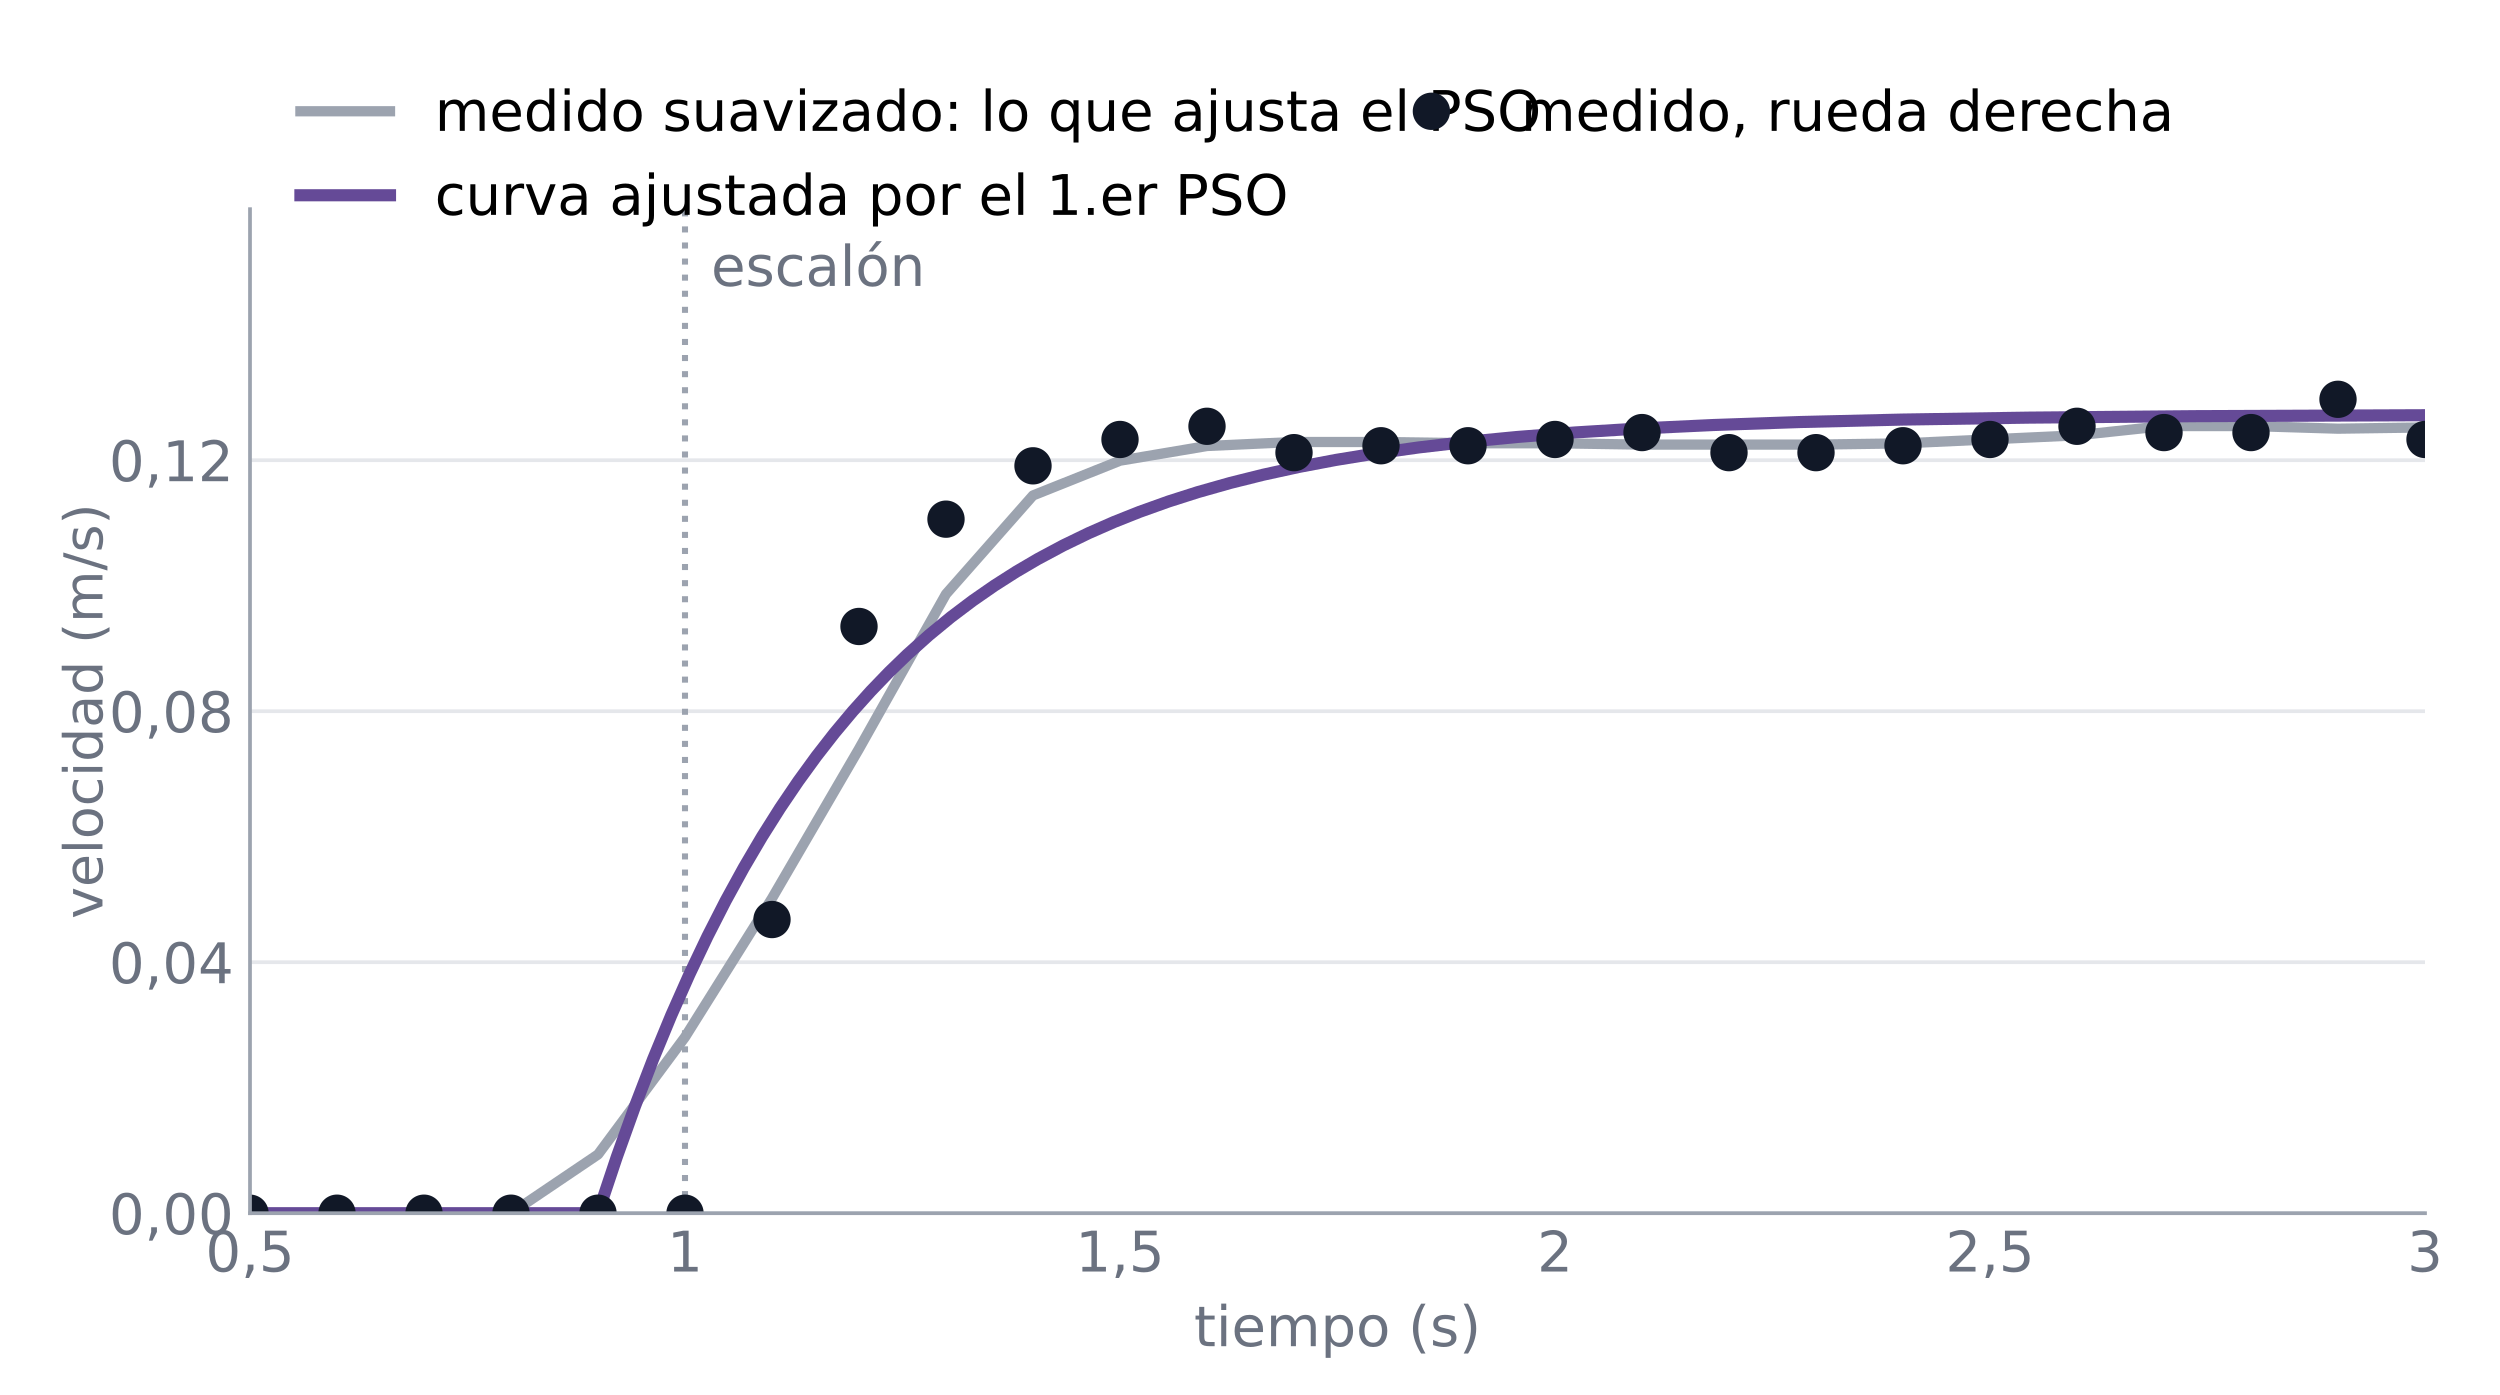
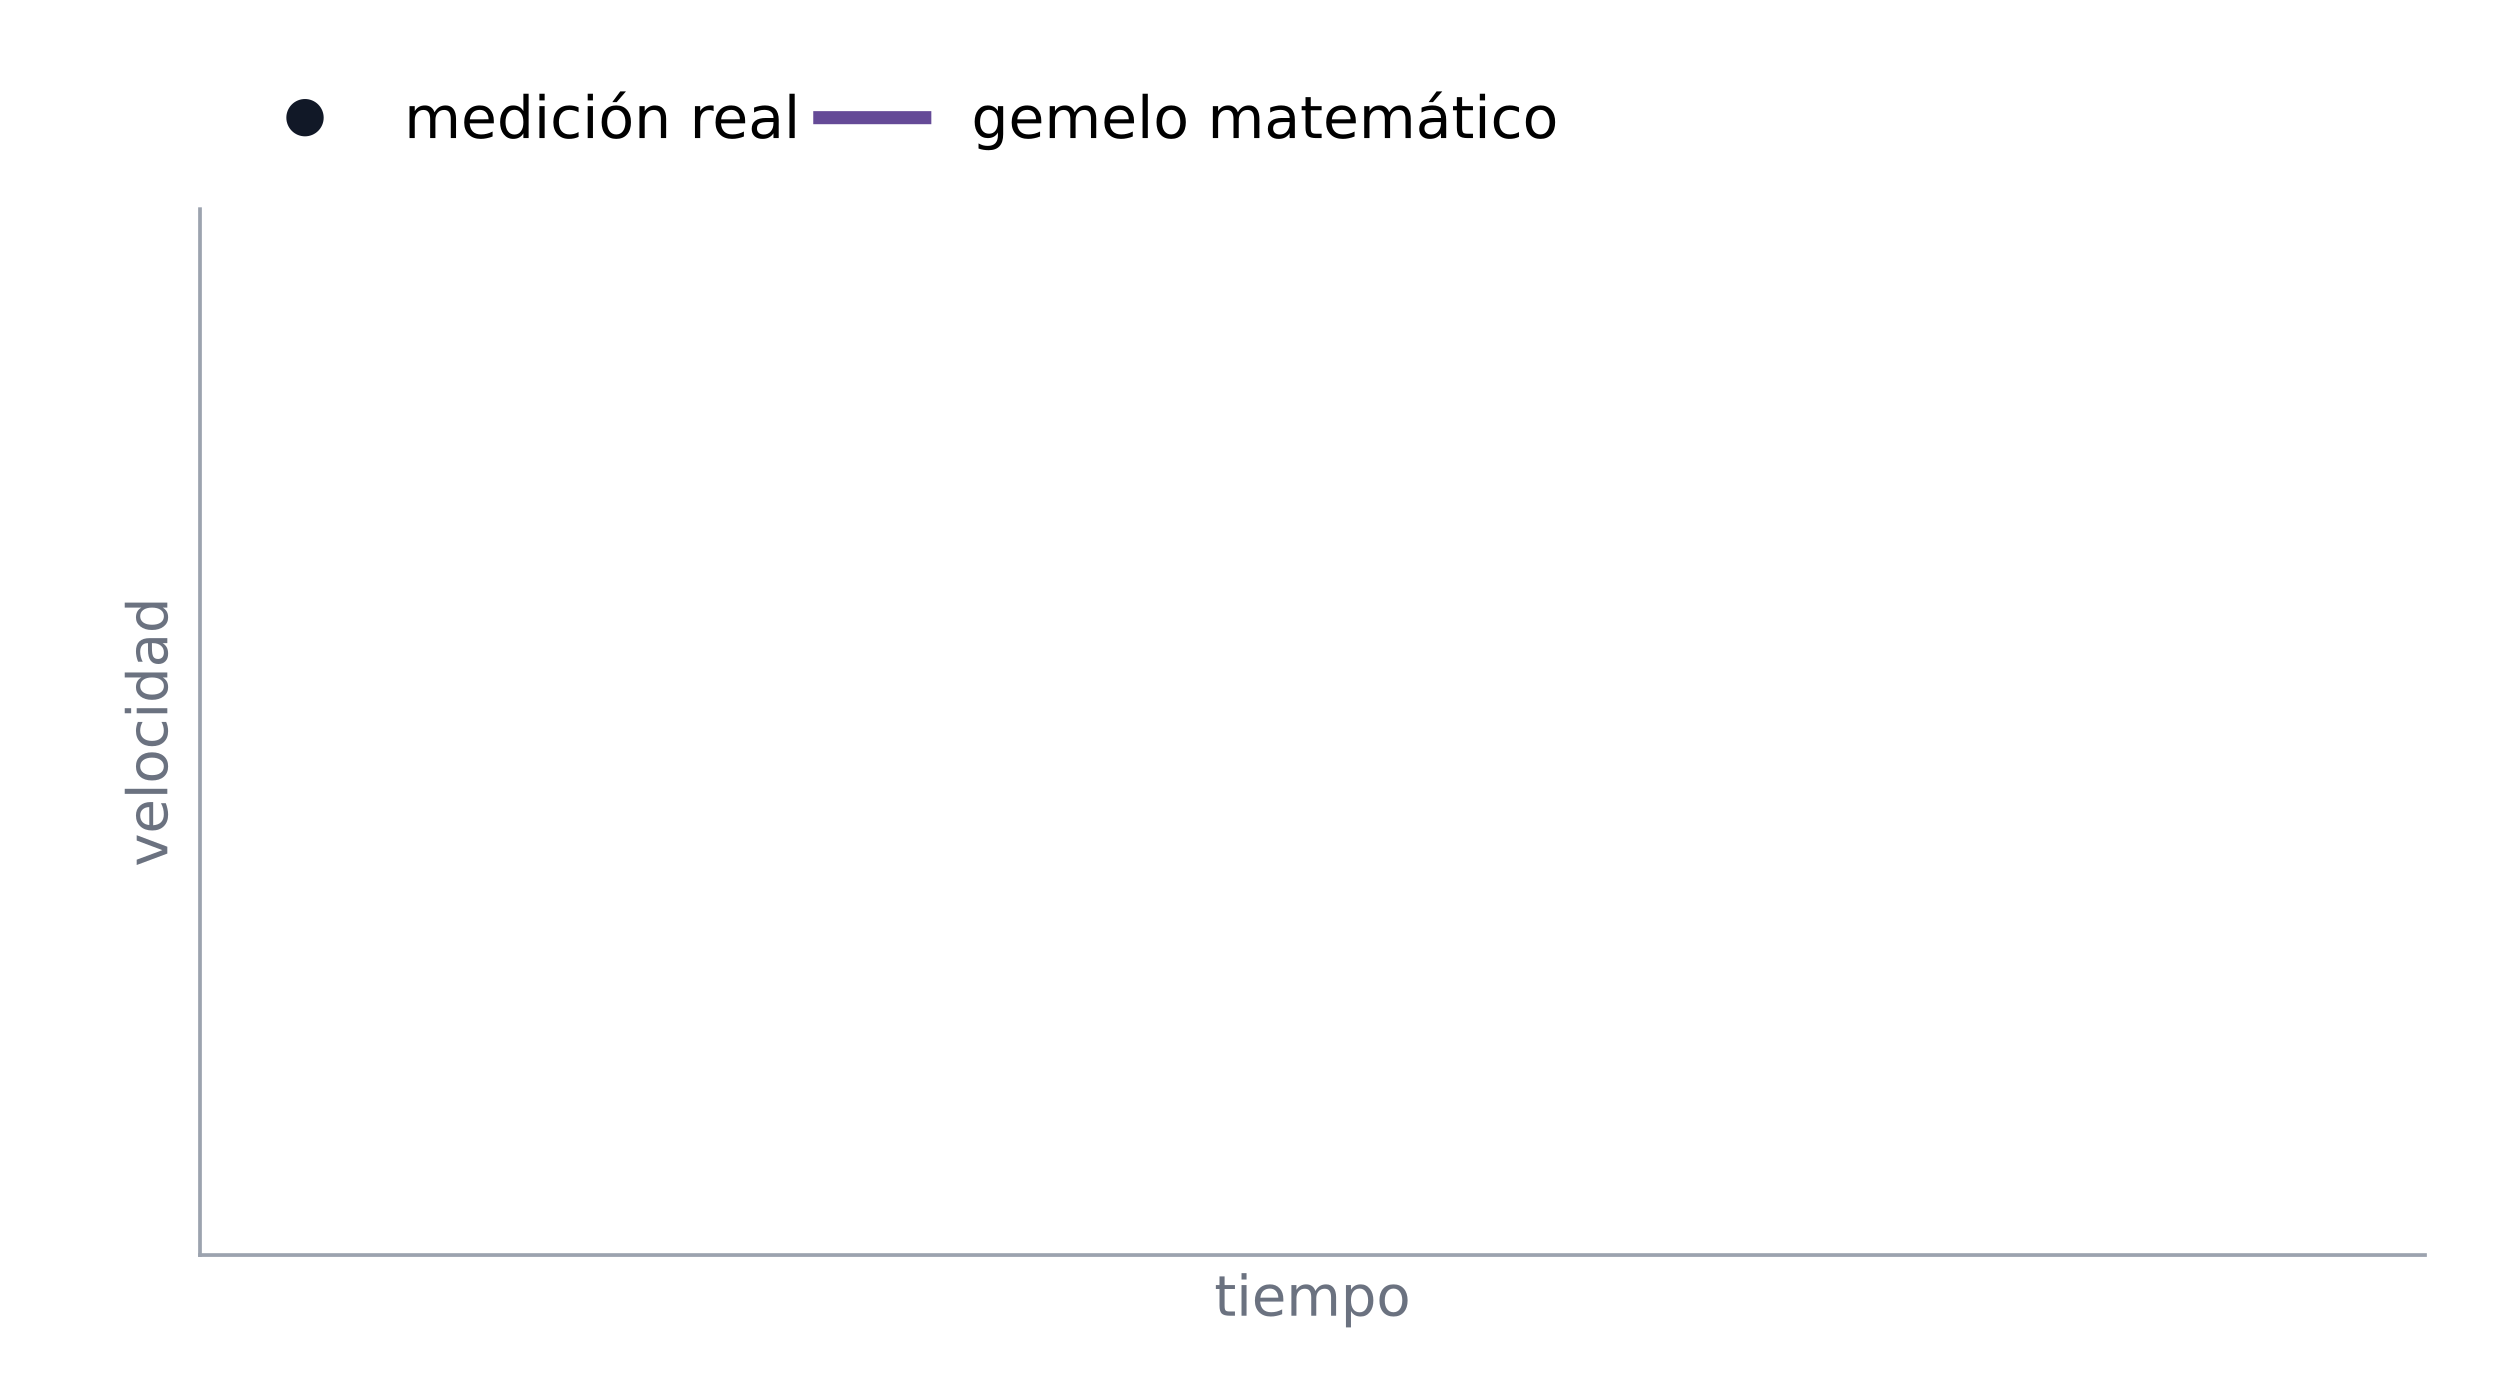
<svg xmlns="http://www.w3.org/2000/svg" xmlns:xlink="http://www.w3.org/1999/xlink" width="535.68pt" height="298.8pt" viewBox="0 0 535.68 298.8" version="1.1">
  <defs>
    <style type="text/css">*{stroke-linejoin: round; stroke-linecap: butt}</style>
  </defs>
  <g id="figure_1">
    <g id="patch_1">
      <path d="M 0 298.8 L 535.68 298.8 L 535.68 0 L 0 0 L 0 298.8 z " style="fill: none" />
    </g>
    <g id="axes_1">
      <g id="patch_2">
-         <path d="M 53.568 259.956 L 519.61 259.956 L 519.61 44.82 L 53.568 44.82 L 53.568 259.956 z " style="fill: none" />
+         <path d="M 42.854 268.92 L 519.61 268.92 L 519.61 44.82 L 42.854 44.82 L 42.854 268.92 z " style="fill: none" />
      </g>
      <g id="matplotlib.axis_1">
-         <g id="xtick_1">
-           <g id="line2d_1" />
-           <g id="text_1">
-             <text style="font-size: 12px; font-family: 'Calibri', 'Carlito', 'DejaVu Sans'; text-anchor: middle; fill: #6b7280" x="53.568" y="272.456" transform="rotate(-0 53.568 272.456)">0,5</text>
-           </g>
-         </g>
-         <g id="xtick_2">
-           <g id="line2d_2" />
-           <g id="text_2">
-             <text style="font-size: 12px; font-family: 'Calibri', 'Carlito', 'DejaVu Sans'; text-anchor: middle; fill: #6b7280" x="146.776" y="272.456" transform="rotate(-0 146.7763 272.456)">1</text>
-           </g>
-         </g>
-         <g id="xtick_3">
-           <g id="line2d_3" />
-           <g id="text_3">
-             <text style="font-size: 12px; font-family: 'Calibri', 'Carlito', 'DejaVu Sans'; text-anchor: middle; fill: #6b7280" x="239.985" y="272.456" transform="rotate(-0 239.9846 272.456)">1,5</text>
-           </g>
-         </g>
-         <g id="xtick_4">
-           <g id="line2d_4" />
-           <g id="text_4">
-             <text style="font-size: 12px; font-family: 'Calibri', 'Carlito', 'DejaVu Sans'; text-anchor: middle; fill: #6b7280" x="333.193" y="272.456" transform="rotate(-0 333.193 272.456)">2</text>
-           </g>
-         </g>
-         <g id="xtick_5">
-           <g id="line2d_5" />
-           <g id="text_5">
-             <text style="font-size: 12px; font-family: 'Calibri', 'Carlito', 'DejaVu Sans'; text-anchor: middle; fill: #6b7280" x="426.401" y="272.456" transform="rotate(-0 426.4013 272.456)">2,5</text>
-           </g>
-         </g>
-         <g id="xtick_6">
-           <g id="line2d_6" />
-           <g id="text_6">
-             <text style="font-size: 12px; font-family: 'Calibri', 'Carlito', 'DejaVu Sans'; text-anchor: middle; fill: #6b7280" x="519.61" y="272.456" transform="rotate(-0 519.6096 272.456)">3</text>
-           </g>
-         </g>
-         <g id="text_7">
-           <text style="font-size: 12px; font-family: 'Calibri', 'Carlito', 'DejaVu Sans'; text-anchor: middle; fill: #6b7280" x="286.589" y="288.456" transform="rotate(-0 286.5888 288.456)">tiempo (s)</text>
+         <g id="text_1">
+           <text style="font-size: 12px; font-family: 'Calibri', 'Carlito', 'DejaVu Sans'; text-anchor: middle; fill: #6b7280" x="281.232" y="281.92" transform="rotate(-0 281.232 281.92)">tiempo</text>
        </g>
      </g>
      <g id="matplotlib.axis_2">
-         <g id="ytick_1">
-           <g id="line2d_7">
-             <path d="M 53.568 259.956 L 519.61 259.956 " clip-path="url(#p67582cc355)" style="fill: none; stroke: #e5e7eb; stroke-width: 0.8; stroke-linecap: square" />
-           </g>
-           <g id="line2d_8" />
-           <g id="text_8">
-             <text style="font-size: 12px; font-family: 'Calibri', 'Carlito', 'DejaVu Sans'; text-anchor: end; fill: #6b7280" x="50.068" y="264.456" transform="rotate(-0 50.068 264.456)">0,00</text>
-           </g>
-         </g>
-         <g id="ytick_2">
-           <g id="line2d_9">
-             <path d="M 53.568 206.172 L 519.61 206.172 " clip-path="url(#p67582cc355)" style="fill: none; stroke: #e5e7eb; stroke-width: 0.8; stroke-linecap: square" />
-           </g>
-           <g id="line2d_10" />
-           <g id="text_9">
-             <text style="font-size: 12px; font-family: 'Calibri', 'Carlito', 'DejaVu Sans'; text-anchor: end; fill: #6b7280" x="50.068" y="210.672" transform="rotate(-0 50.068 210.672)">0,04</text>
-           </g>
-         </g>
-         <g id="ytick_3">
-           <g id="line2d_11">
-             <path d="M 53.568 152.388 L 519.61 152.388 " clip-path="url(#p67582cc355)" style="fill: none; stroke: #e5e7eb; stroke-width: 0.8; stroke-linecap: square" />
-           </g>
-           <g id="line2d_12" />
-           <g id="text_10">
-             <text style="font-size: 12px; font-family: 'Calibri', 'Carlito', 'DejaVu Sans'; text-anchor: end; fill: #6b7280" x="50.068" y="156.888" transform="rotate(-0 50.068 156.888)">0,08</text>
-           </g>
-         </g>
-         <g id="ytick_4">
-           <g id="line2d_13">
-             <path d="M 53.568 98.604 L 519.61 98.604 " clip-path="url(#p67582cc355)" style="fill: none; stroke: #e5e7eb; stroke-width: 0.8; stroke-linecap: square" />
-           </g>
-           <g id="line2d_14" />
-           <g id="text_11">
-             <text style="font-size: 12px; font-family: 'Calibri', 'Carlito', 'DejaVu Sans'; text-anchor: end; fill: #6b7280" x="50.068" y="103.104" transform="rotate(-0 50.068 103.104)">0,12</text>
-           </g>
-         </g>
-         <g id="text_12">
-           <text style="font-size: 11.5px; font-family: 'Calibri', 'Carlito', 'DejaVu Sans'; text-anchor: middle; fill: #6b7280" x="21.951" y="152.388" transform="rotate(-90 21.95113 152.388)">velocidad (m/s)</text>
-         </g>
-       </g>
-       <g id="line2d_15">
-         <path d="M 146.776 259.956 L 146.776 44.82 " clip-path="url(#p67582cc355)" style="fill: none; stroke-dasharray: 1.3,2.145; stroke-dashoffset: 0; stroke: #9ca3af; stroke-width: 1.3" />
-       </g>
-       <g id="line2d_16">
-         <path d="M 53.568 259.956 L 72.21 259.956 L 90.851 259.956 L 109.493 259.956 L 128.135 247.371 L 146.776 222.227 L 165.418 192.484 L 184.06 160.456 L 202.701 127.298 L 221.343 106.161 L 239.985 98.712 L 258.626 95.565 L 277.268 94.705 L 295.91 94.705 L 314.551 94.974 L 333.193 94.974 L 351.835 95.269 L 370.476 95.269 L 389.118 95.269 L 407.76 95 L 426.401 94.14 L 445.043 93.279 L 463.685 91.289 L 482.326 91.289 L 500.968 91.854 L 519.61 91.585 " clip-path="url(#p67582cc355)" style="fill: none; stroke: #9ca3af; stroke-width: 2.2; stroke-linecap: square" />
-       </g>
-       <g id="line2d_17">
-         <path d="M 53.568 259.956 L 127.481 259.956 L 128.259 259.57 L 132.149 247.935 L 136.039 237.093 L 139.93 226.99 L 143.82 217.576 L 147.71 208.803 L 151.6 200.627 L 155.49 193.009 L 159.38 185.91 L 163.271 179.295 L 167.161 173.13 L 171.051 167.386 L 174.941 162.033 L 178.831 157.044 L 182.721 152.396 L 186.612 148.064 L 190.502 144.028 L 194.392 140.267 L 199.06 136.09 L 203.728 132.252 L 208.397 128.726 L 213.065 125.486 L 217.733 122.509 L 222.401 119.774 L 227.847 116.863 L 233.294 114.226 L 238.74 111.836 L 244.186 109.672 L 250.41 107.446 L 256.635 105.458 L 263.637 103.474 L 270.639 101.727 L 278.419 100.029 L 286.2 98.555 L 294.758 97.156 L 304.095 95.859 L 314.209 94.68 L 325.101 93.631 L 337.55 92.66 L 351.555 91.8 L 367.115 91.07 L 385.788 90.426 L 407.573 89.904 L 434.804 89.485 L 470.594 89.172 L 519.61 88.97 L 519.61 88.97 " clip-path="url(#p67582cc355)" style="fill: none; stroke: #654a97; stroke-width: 2.6; stroke-linecap: square" />
-       </g>
-       <g id="line2d_18">
-         <defs>
-           <path id="mce66b8cebf" d="M 0 3.5 C 0.928 3.5 1.819 3.131 2.475 2.475 C 3.131 1.819 3.5 0.928 3.5 0 C 3.5 -0.928 3.131 -1.819 2.475 -2.475 C 1.819 -3.131 0.928 -3.5 0 -3.5 C -0.928 -3.5 -1.819 -3.131 -2.475 -2.475 C -3.131 -1.819 -3.5 -0.928 -3.5 0 C -3.5 0.928 -3.131 1.819 -2.475 2.475 C -1.819 3.131 -0.928 3.5 0 3.5 z " style="stroke: #111827" />
-         </defs>
-         <g clip-path="url(#p67582cc355)">
-           <use xlink:href="#mce66b8cebf" x="53.568" y="259.956" style="fill: #111827; stroke: #111827" />
-           <use xlink:href="#mce66b8cebf" x="72.21" y="259.956" style="fill: #111827; stroke: #111827" />
-           <use xlink:href="#mce66b8cebf" x="90.851" y="259.956" style="fill: #111827; stroke: #111827" />
-           <use xlink:href="#mce66b8cebf" x="109.493" y="259.956" style="fill: #111827; stroke: #111827" />
-           <use xlink:href="#mce66b8cebf" x="128.135" y="259.956" style="fill: #111827; stroke: #111827" />
-           <use xlink:href="#mce66b8cebf" x="146.776" y="259.956" style="fill: #111827; stroke: #111827" />
-           <use xlink:href="#mce66b8cebf" x="165.418" y="197.029" style="fill: #111827; stroke: #111827" />
-           <use xlink:href="#mce66b8cebf" x="184.06" y="134.236" style="fill: #111827; stroke: #111827" />
-           <use xlink:href="#mce66b8cebf" x="202.701" y="111.243" style="fill: #111827; stroke: #111827" />
-           <use xlink:href="#mce66b8cebf" x="221.343" y="99.814" style="fill: #111827; stroke: #111827" />
-           <use xlink:href="#mce66b8cebf" x="239.985" y="94.167" style="fill: #111827; stroke: #111827" />
-           <use xlink:href="#mce66b8cebf" x="258.626" y="91.343" style="fill: #111827; stroke: #111827" />
-           <use xlink:href="#mce66b8cebf" x="277.268" y="96.99" style="fill: #111827; stroke: #111827" />
-           <use xlink:href="#mce66b8cebf" x="295.91" y="95.511" style="fill: #111827; stroke: #111827" />
-           <use xlink:href="#mce66b8cebf" x="314.551" y="95.511" style="fill: #111827; stroke: #111827" />
-           <use xlink:href="#mce66b8cebf" x="333.193" y="94.167" style="fill: #111827; stroke: #111827" />
-           <use xlink:href="#mce66b8cebf" x="351.835" y="92.688" style="fill: #111827; stroke: #111827" />
-           <use xlink:href="#mce66b8cebf" x="370.476" y="96.99" style="fill: #111827; stroke: #111827" />
-           <use xlink:href="#mce66b8cebf" x="389.118" y="96.99" style="fill: #111827; stroke: #111827" />
-           <use xlink:href="#mce66b8cebf" x="407.76" y="95.511" style="fill: #111827; stroke: #111827" />
-           <use xlink:href="#mce66b8cebf" x="426.401" y="94.167" style="fill: #111827; stroke: #111827" />
-           <use xlink:href="#mce66b8cebf" x="445.043" y="91.343" style="fill: #111827; stroke: #111827" />
-           <use xlink:href="#mce66b8cebf" x="463.685" y="92.688" style="fill: #111827; stroke: #111827" />
-           <use xlink:href="#mce66b8cebf" x="482.326" y="92.688" style="fill: #111827; stroke: #111827" />
-           <use xlink:href="#mce66b8cebf" x="500.968" y="85.561" style="fill: #111827; stroke: #111827" />
-           <use xlink:href="#mce66b8cebf" x="519.61" y="94.167" style="fill: #111827; stroke: #111827" />
+         <g id="text_2">
+           <text style="font-size: 12px; font-family: 'Calibri', 'Carlito', 'DejaVu Sans'; text-anchor: middle; fill: #6b7280" x="35.854" y="156.87" transform="rotate(-90 35.8544 156.87)">velocidad</text>
        </g>
      </g>
      <g id="patch_3">
-         <path d="M 53.568 259.956 L 53.568 44.82 " style="fill: none; stroke: #9ca3af; stroke-width: 0.8; stroke-linejoin: miter; stroke-linecap: square" />
+         <path d="M 42.854 268.92 L 42.854 44.82 " style="fill: none; stroke: #9ca3af; stroke-width: 0.8; stroke-linejoin: miter; stroke-linecap: square" />
      </g>
      <g id="patch_4">
-         <path d="M 53.568 259.956 L 519.61 259.956 " style="fill: none; stroke: #9ca3af; stroke-width: 0.8; stroke-linejoin: miter; stroke-linecap: square" />
-       </g>
-       <g id="text_13">
-         <text style="font-size: 12px; font-family: 'Calibri', 'Carlito', 'DejaVu Sans'; text-anchor: start; fill: #6b7280" x="152.369" y="61.266" transform="rotate(-0 152.3688 61.266)">escalón</text>
+         <path d="M 42.854 268.92 L 519.61 268.92 " style="fill: none; stroke: #9ca3af; stroke-width: 0.8; stroke-linejoin: miter; stroke-linecap: square" />
      </g>
      <g id="legend_1">
-         <g id="line2d_19">
-           <path d="M 64.368 23.847 L 73.968 23.847 L 83.568 23.847 " style="fill: none; stroke: #9ca3af; stroke-width: 2.2; stroke-linecap: square" />
-         </g>
-         <g id="text_14">
-           <text style="font-size: 12px; font-family: 'Calibri', 'Carlito', 'DejaVu Sans'; text-anchor: start" x="93.168" y="28.047" transform="rotate(-0 93.168 28.04688)">medido suavizado: lo que ajusta el PSO</text>
-         </g>
-         <g id="line2d_20">
-           <path d="M 64.368 41.847 L 73.968 41.847 L 83.568 41.847 " style="fill: none; stroke: #654a97; stroke-width: 2.6; stroke-linecap: square" />
-         </g>
-         <g id="text_15">
-           <text style="font-size: 12px; font-family: 'Calibri', 'Carlito', 'DejaVu Sans'; text-anchor: start" x="93.168" y="46.047" transform="rotate(-0 93.168 46.04688)">curva ajustada por el 1.er PSO</text>
-         </g>
-         <g id="line2d_21">
+         <g id="line2d_1">
+           <defs>
+             <path id="mce66b8cebf" d="M 0 3.5 C 0.928 3.5 1.819 3.131 2.475 2.475 C 3.131 1.819 3.5 0.928 3.5 0 C 3.5 -0.928 3.131 -1.819 2.475 -2.475 C 1.819 -3.131 0.928 -3.5 0 -3.5 C -0.928 -3.5 -1.819 -3.131 -2.475 -2.475 C -3.131 -1.819 -3.5 -0.928 -3.5 0 C -3.5 0.928 -3.131 1.819 -2.475 2.475 C -1.819 3.131 -0.928 3.5 0 3.5 z " style="stroke: #111827" />
+           </defs>
          <g>
-             <use xlink:href="#mce66b8cebf" x="306.71" y="23.847" style="fill: #111827; stroke: #111827" />
+             <use xlink:href="#mce66b8cebf" x="65.354" y="25.214" style="fill: #111827; stroke: #111827" />
          </g>
        </g>
-         <g id="text_16">
-           <text style="font-size: 12px; font-family: 'Calibri', 'Carlito', 'DejaVu Sans'; text-anchor: start" x="325.91" y="28.047" transform="rotate(-0 325.9099 28.04688)">medido, rueda derecha</text>
+         <g id="text_3">
+           <text style="font-size: 12.5px; font-family: 'Calibri', 'Carlito', 'DejaVu Sans'; text-anchor: start" x="86.604" y="29.589" transform="rotate(-0 86.6044 29.589)">medición real</text>
+         </g>
+         <g id="line2d_2">
+           <path d="M 175.657 25.214 L 186.907 25.214 L 198.157 25.214 " style="fill: none; stroke: #654a97; stroke-width: 2.8; stroke-linecap: square" />
+         </g>
+         <g id="text_4">
+           <text style="font-size: 12.5px; font-family: 'Calibri', 'Carlito', 'DejaVu Sans'; text-anchor: start" x="208.157" y="29.589" transform="rotate(-0 208.1571 29.589)">gemelo matemático</text>
        </g>
      </g>
    </g>
  </g>
-   <defs>
-     <clipPath id="p67582cc355">
-       <rect x="53.568" y="44.82" width="466.042" height="215.136" />
-     </clipPath>
-   </defs>
</svg>
